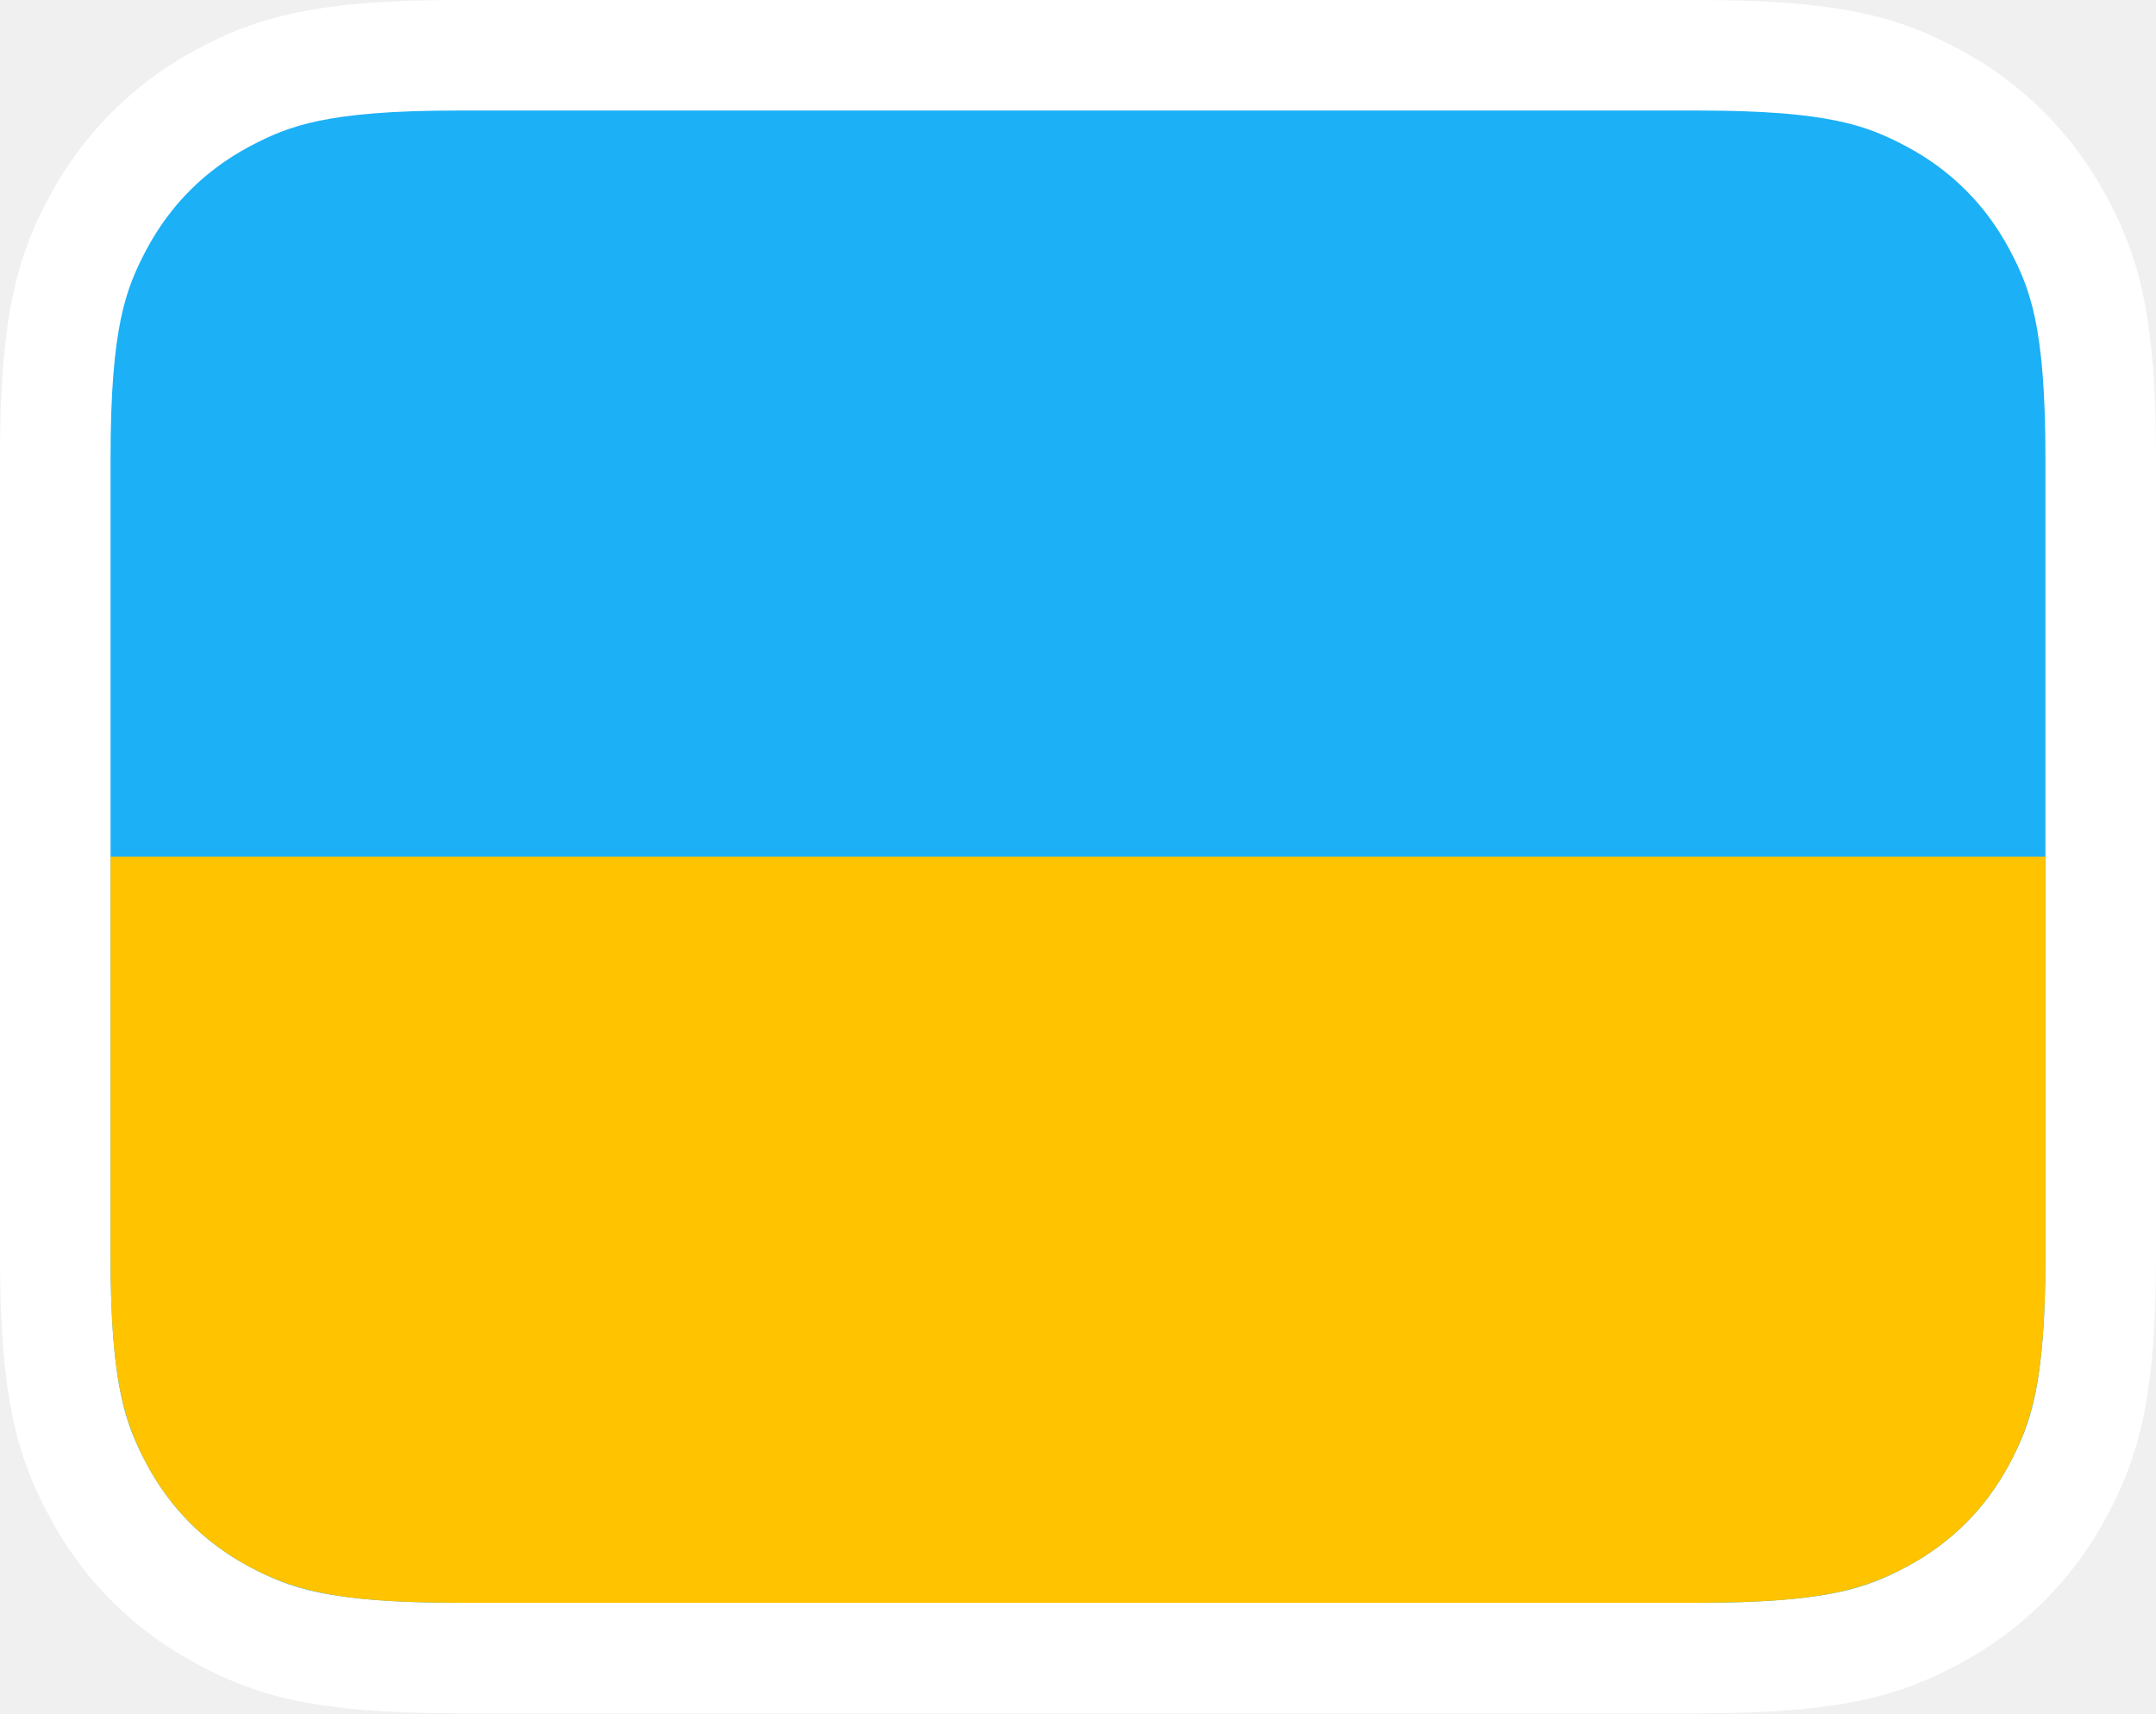
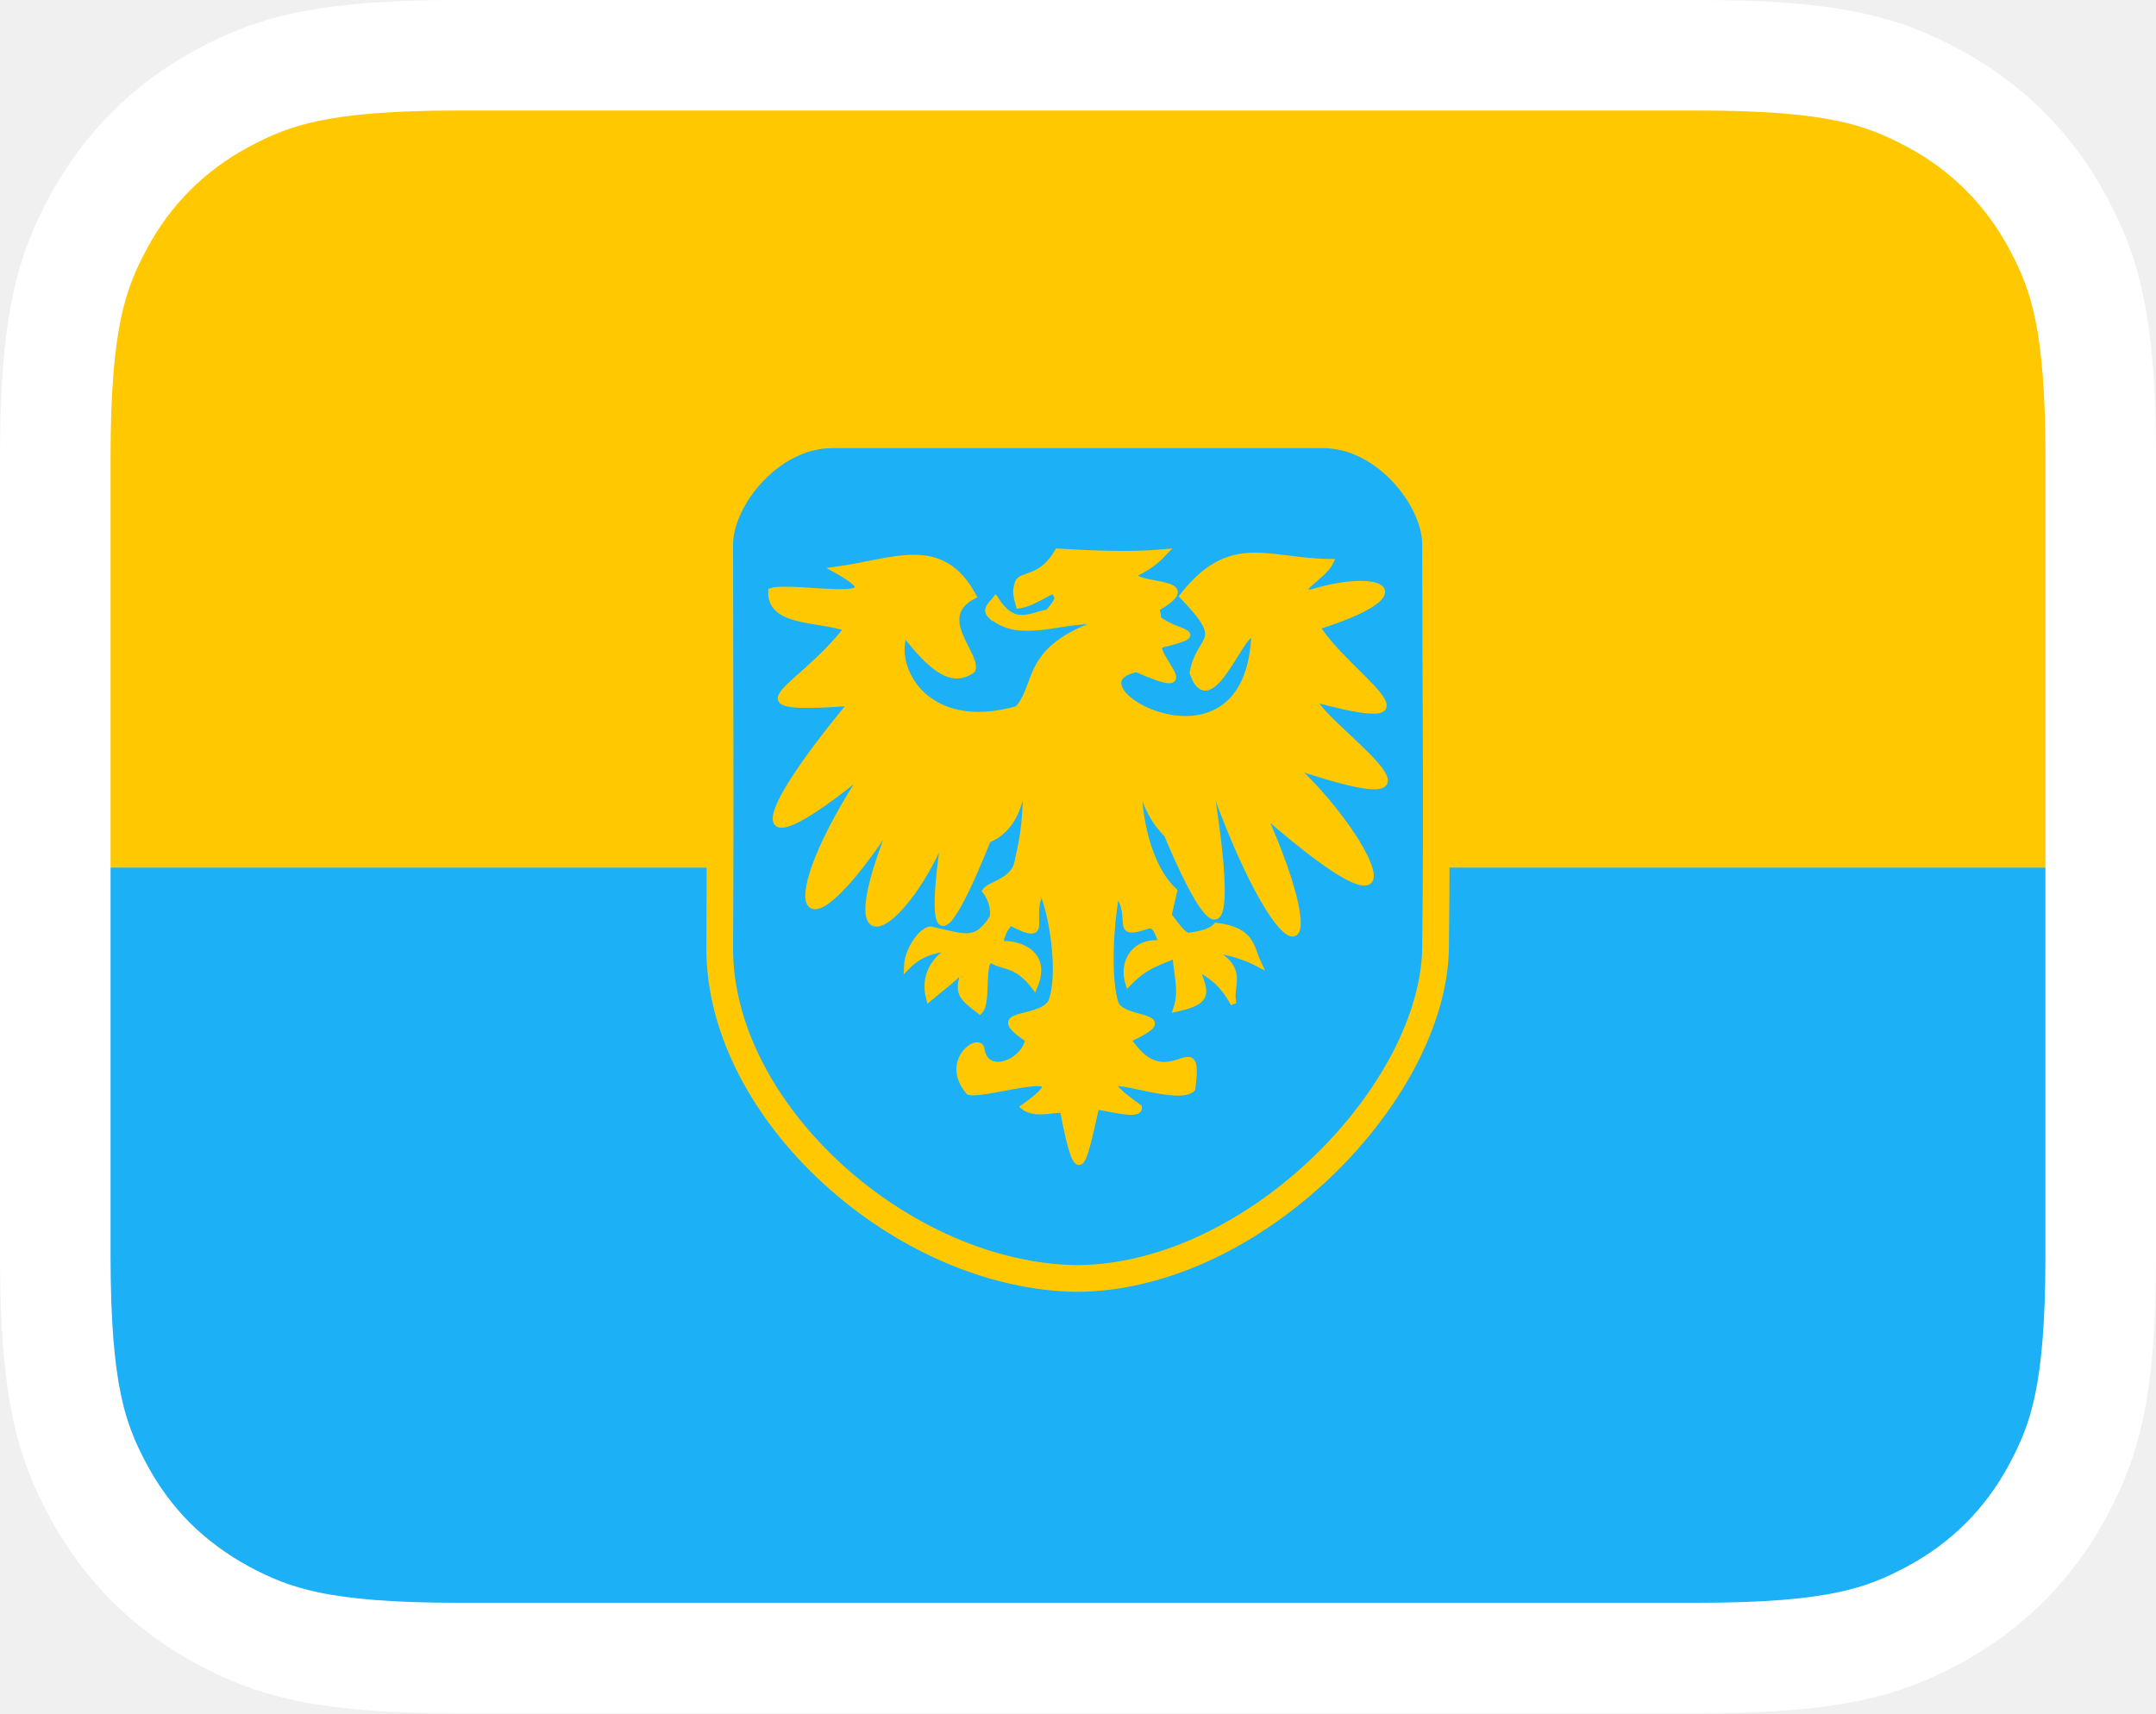
- <svg xmlns="http://www.w3.org/2000/svg" height="62" width="78" version="1.1" id="svg2227">
-   <defs id="defs10" />
+ <svg xmlns="http://www.w3.org/2000/svg" id="svg2227" version="1.1" width="78" height="62">
  <g id="szl">
-     <path d="M 61.437,2 H 16.563 C 11.628,2 9.867,2.585 8.07,3.545 6.12,4.589 4.589,6.12 3.545,8.07 2.585,9.867 2,11.628 2,16.563 v 28.874 c 0,4.935 0.585,6.696 1.545,8.493 1.043,1.951 2.574,3.482 4.525,4.525 C 9.867,59.415 11.628,60 16.563,60 h 44.874 c 4.935,0 6.696,-0.585 8.493,-1.545 1.951,-1.043 3.482,-2.574 4.525,-4.525 C 75.415,52.133 76,50.372 76,45.437 V 16.563 C 76,11.628 75.415,9.867 74.455,8.07 73.411,6.12 71.88,4.589 69.93,3.545 68.133,2.585 66.372,2 61.437,2 Z" id="path409" stroke="#ffffff" stroke-width="4" fill="#1cb0f6" style="fill-rule:evenodd" />
-     <path d="m 74,31 v 14.437 c 0,4.368 -0.455,5.953 -1.309,7.55 -0.854,1.597 -2.107,2.85 -3.705,3.705 C 67.39,57.545 65.805,58 61.437,58 H 16.563 C 12.195,58 10.61,57.545 9.013,56.691 7.416,55.837 6.163,54.584 5.309,52.987 4.455,51.39 4,49.805 4,45.437 V 31 Z" id="path411" fill="#ffc300" style="fill-rule:evenodd;stroke:none;stroke-width:1" />
+     <rect style="fill:#ffc800;fill-opacity:1;fill-rule:evenodd;stroke:none;stroke-width:0.161;stroke-opacity:1" id="rect903" width="71.044" height="54.994" x="3.478" y="3.503" ry="3.881" />
+     <path id="rect1923" d="m 3.122,31.398 v 12.555 h 0.025 c -0.007,0.17 -0.026,0.336 -0.026,0.508 v 2.211 c 0,6.497 5.455,11.727 12.23,11.727 h 47.697 c 6.776,0 12.23,-5.23 12.23,-11.727 v -2.211 c 0,-0.171 -0.019,-0.338 -0.026,-0.508 h 0.029 V 31.398 Z" style="fill:#1cb0f6;fill-opacity:1;fill-rule:evenodd;stroke-width:0.111" />
+     <g id="g4841" transform="translate(118.4712,126.1577)">
+       <path style="fill:#1cb0f6;fill-opacity:1;stroke:#ffc800;stroke-width:0.966;stroke-miterlimit:4;stroke-dasharray:none;stroke-opacity:1" d="m -88.357,-110.424 c -2.258,0 -4.076,2.349 -4.076,3.961 0,4.864 0.033,8.624 0,14.592 -0.033,5.968 6.635,11.917 12.949,11.979 6.423,-0.049 12.89,-6.764 12.949,-11.979 0.06,-5.215 0,-9.728 0,-14.592 0,-1.612 -1.818,-3.961 -4.076,-3.961 z" id="path3639" />
+       <path id="path4018" d="m -82.648,-103.911 c 1.082,1.008 2.676,0.069 4.07,0.258 -2.874,0.941 -2.274,2.24 -3.073,3.147 -3.297,0.958 -4.599,-1.469 -4.097,-2.725 1.014,1.312 1.733,1.839 2.456,1.321 0.232,-0.536 -1.44,-1.906 0.035,-2.68 -1.158,-2.134 -2.851,-1.238 -4.978,-0.949 2.507,1.386 -1.553,0.515 -2.337,0.77 -0.054,1.187 1.724,0.981 2.746,1.349 -1.783,2.32 -4.437,3.021 0.161,2.699 -3.562,4.291 -3.926,6.103 0.531,2.44 -3.276,4.943 -2.559,7.281 1.086,1.615 -2.585,6.225 0.464,4.002 1.766,0.576 -1.32,8.814 2.738,-3.018 1.59,0.31 1.552,-0.662 1.173,-3.1 1.221,-2.486 0.06,-0.07 0.284,1.345 -0.171,3.204 -0.084,0.794 -0.998,0.886 -1.182,1.143 0,0 0.345,0.415 0.266,0.959 -0.61,0.963 -1.012,0.697 -2.166,0.458 -0.265,-0.152 -0.911,0.611 -0.937,1.328 0.527,-0.549 1.124,-0.621 1.718,-0.709 -0.773,0.414 -1.121,1.075 -0.915,1.855 0.456,-0.39 0.978,-0.743 1.327,-1.196 -0.305,0.981 -0.286,1.049 0.506,1.655 0.332,-0.324 0.011,-1.963 0.45,-1.831 0.432,0.258 0.884,0.1 1.529,0.945 0.67,-1.563 -1.31,-1.64 -1.256,-1.489 0.115,-0.68 0.399,-0.824 0.399,-0.824 1.546,0.814 0.532,-0.27 1.133,-1.146 0.422,0.997 0.699,3.159 0.313,4.041 -0.461,0.702 -2.424,0.266 -0.81,1.334 -0.17,0.858 -1.543,1.359 -1.69,0.365 -0.052,-0.543 -1.429,0.401 -0.461,1.531 0.629,0.164 4.329,-1.115 1.994,0.542 0.438,0.352 1.338,-0.002 1.414,0.144 0.574,3.045 0.734,1.861 1.201,-0.155 0.635,0.086 1.575,0.366 1.541,0.027 -2.607,-1.878 1.293,-0.035 1.934,-0.673 0.324,-2.435 -0.87,0.465 -2.321,-1.782 2.062,-0.953 -0.187,-0.613 -0.456,-1.303 -0.271,-0.821 -0.214,-2.643 0.035,-4.019 0.72,0.929 -0.204,1.659 1.136,1.204 0.333,-0.079 0.368,0.413 0.538,0.647 -1.008,-0.146 -1.496,0.647 -1.249,1.435 0.617,-0.636 1.047,-0.732 1.712,-1.015 0.014,0.645 0.259,1.251 0.025,1.939 1.309,-0.283 1.021,-0.63 0.717,-1.522 0.485,0.314 0.911,0.516 1.356,1.342 -0.199,-0.676 0.548,-1.29 -0.989,-2.01 0.491,0.104 1.094,0.15 1.891,0.564 -0.278,-0.575 -0.208,-1.221 -1.53,-1.379 -0.184,0.204 -0.519,0.299 -0.929,0.35 -0.2,0.107 -0.505,-0.354 -0.794,-0.726 l 0.2,-0.885 c -0.928,-0.859 -1.339,-2.674 -1.292,-4.299 0.119,0.864 0.413,1.641 1.03,2.258 2.447,5.781 2.221,2.089 1.481,-2.308 2.653,7.635 4.676,7.545 1.972,1.499 6.363,5.571 3.669,0.617 1.078,-1.693 6.991,2.384 0.904,-1.533 0.795,-2.405 5.046,1.391 1.115,-0.902 0.109,-2.613 3.871,-1.216 2.359,-2.025 -0.219,-1.237 -0.74,0.007 0.451,-0.573 0.704,-1.105 -2.284,-0.018 -3.598,-0.996 -5.354,1.234 1.671,1.74 0.611,1.38 0.363,2.778 0.665,1.949 1.98,-2.119 2.226,-1.253 -0.322,5.49 -7.012,1.664 -4.249,1.12 2.464,1.094 0.702,-0.34 0.81,-0.863 1.994,-0.473 0.574,-0.416 -0.042,-0.967 0.013,-0.112 4.33e-4,-0.226 -0.081,-0.349 1.859,-1.066 -0.574,-0.757 -0.828,-1.227 0.337,-0.182 0.702,-0.336 1.157,-0.828 -1.246,0.117 -2.558,0.053 -3.875,-0.022 -0.58,1.015 -1.299,0.809 -1.435,1.116 -0.08,0.287 -0.115,0.309 0.032,0.836 0.601,-0.091 1.195,-0.622 1.303,-0.499 0.014,0.174 0.311,0.123 -0.249,0.749 -0.642,0.099 -1.209,0.597 -1.901,-0.477 -0.161,0.195 -0.38,0.375 -0.192,0.568 z" style="fill:#ffc800;fill-opacity:1;stroke:#ffc800;stroke-width:0.216px;stroke-linecap:butt;stroke-linejoin:miter;stroke-opacity:1" />
+     </g>
+     <path d="M 61.437,2 H 16.563 C 11.628,2 9.867,2.585 8.07,3.545 6.12,4.589 4.589,6.12 3.545,8.07 2.585,9.867 2,11.628 2,16.563 v 28.874 c 0,4.935 0.585,6.696 1.545,8.493 1.043,1.951 2.574,3.482 4.525,4.525 C 9.867,59.415 11.628,60 16.563,60 h 44.874 c 4.935,0 6.696,-0.585 8.493,-1.545 1.951,-1.043 3.482,-2.574 4.525,-4.525 0.961,-1.797 1.545,-3.558 1.545,-8.493 V 16.563 c 0,-4.935 -0.585,-6.696 -1.545,-8.493 -1.043,-1.951 -2.574,-3.482 -4.525,-4.525 C 68.133,2.585 66.372,2 61.437,2 Z" id="path1846-3" style="fill:none;fill-opacity:1;fill-rule:nonzero;stroke:#ffffff;stroke-width:4" />
  </g>
</svg>
